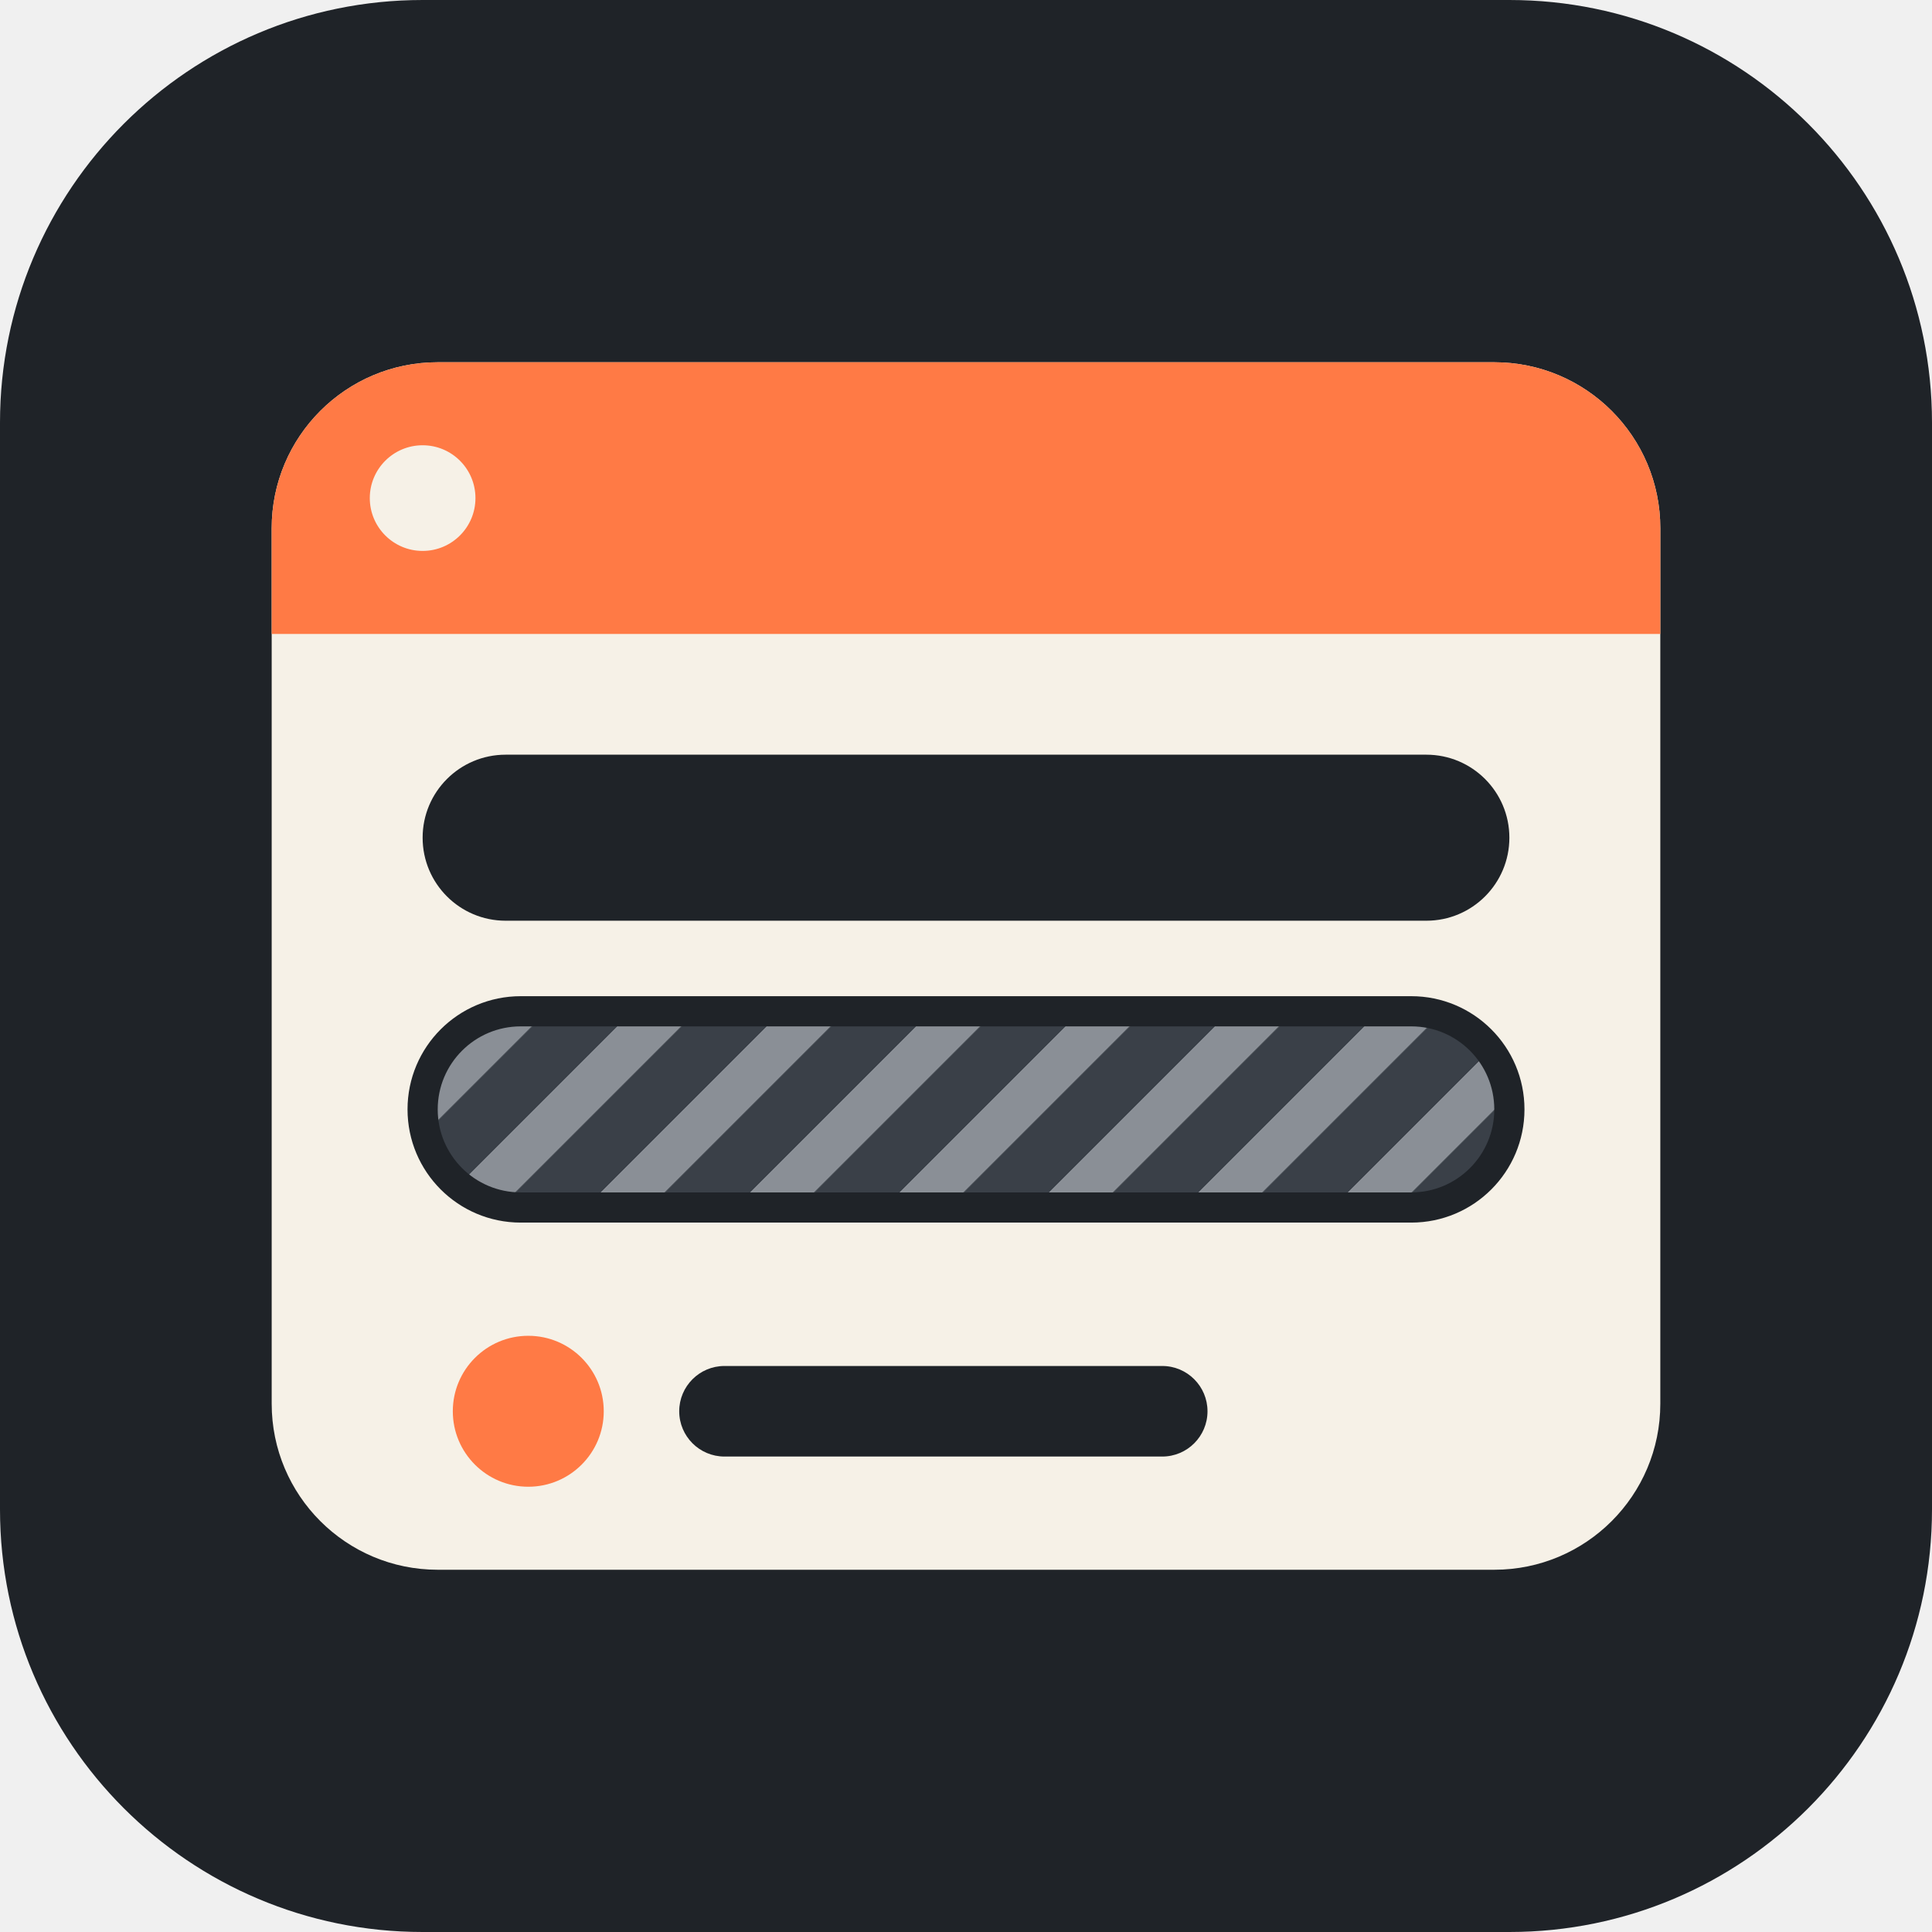
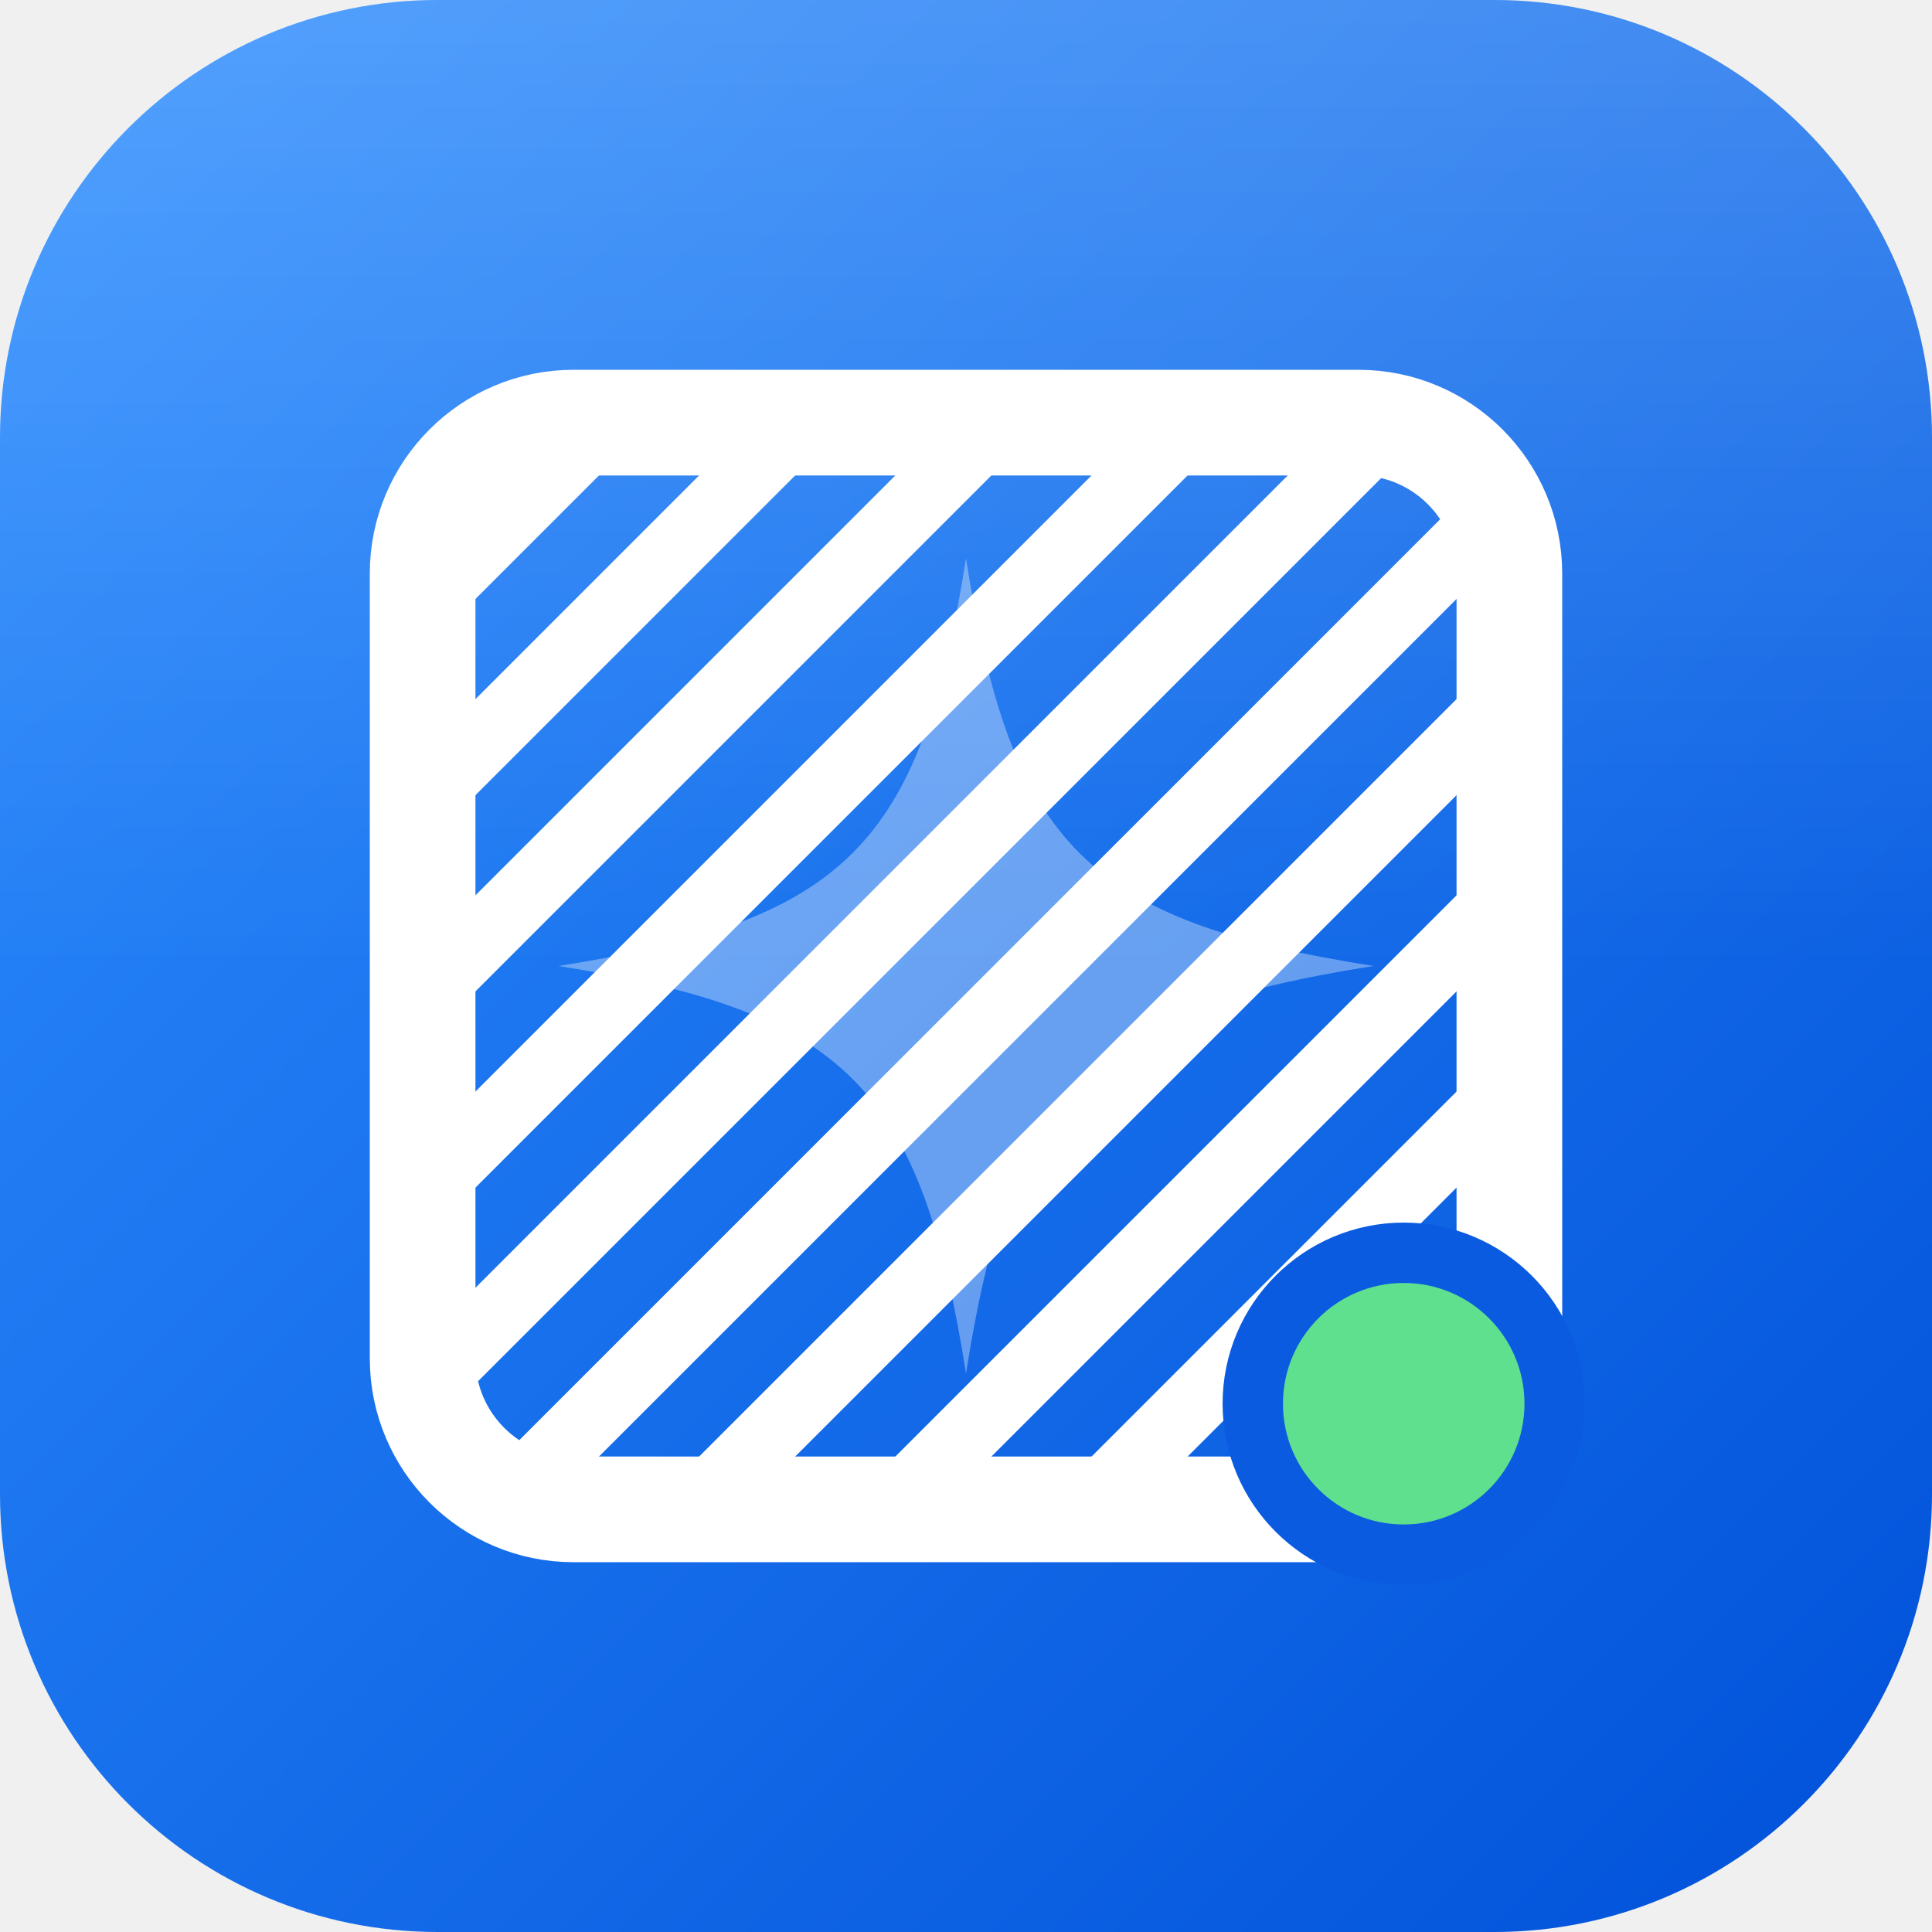
- <svg xmlns="http://www.w3.org/2000/svg" viewBox="0 0 256 256" role="img" aria-label="canbec: a browser window with AI content hidden under a hatched spoiler strip, one human dot left visible">
+ <svg xmlns="http://www.w3.org/2000/svg" viewBox="0 0 256 256" role="img" aria-label="canbec icon spoiler: an AI sparkle hidden under hatching, a human dot kept">
  <defs>
-     <pattern id="h" width="14" height="14" patternUnits="userSpaceOnUse" patternTransform="rotate(45)">
-       <rect width="14" height="14" fill="#3a4048" />
-       <rect width="6" height="14" fill="#8a8f96" />
-     </pattern>
-     <clipPath id="w">
-       <rect x="36" y="48" width="184" height="160" rx="22" />
-     </clipPath>
+     <linearGradient id="bg" x1="0" y1="0" x2="1" y2="1">
+       <stop offset="0" stop-color="#2f8fff" />
+       <stop offset="1" stop-color="#0050d8" />
+     </linearGradient>
+     <linearGradient id="hi" x1="0" y1="0" x2="0" y2="1">
+       <stop offset="0" stop-color="#fff" stop-opacity=".18" />
+       <stop offset=".5" stop-color="#fff" stop-opacity="0" />
+     </linearGradient>
  </defs>
-   <rect width="256" height="256" rx="56" fill="#1f2328" />
-   <rect x="36" y="48" width="184" height="160" rx="22" fill="#f6f1e7" />
-   <g clip-path="url(#w)">
-     <rect x="36" y="48" width="184" height="36" fill="#ff7a45" />
+   <rect width="256" height="256" rx="58" fill="url(#bg)" />
+   <rect width="256" height="256" rx="58" fill="url(#hi)" />
+   <clipPath id="c">
+     <rect x="56" y="56" width="144" height="144" rx="20" />
+   </clipPath>
+   <path d="M128 74 C134 112 144 122 182 128 C144 134 134 144 128 182 C122 144 112 134 74 128 C112 122 122 112 128 74Z" fill="#ffffff" opacity=".35" />
+   <g clip-path="url(#c)" stroke="#ffffff" stroke-width="9">
+     <path d="M80 56 L-64 200" />
+     <path d="M106 56 L-38 200" />
+     <path d="M132 56 L-12 200" />
+     <path d="M158 56 L14 200" />
+     <path d="M184 56 L40 200" />
+     <path d="M210 56 L66 200" />
+     <path d="M236 56 L92 200" />
+     <path d="M262 56 L118 200" />
+     <path d="M288 56 L144 200" />
+     <path d="M314 56 L170 200" />
+     <path d="M340 56 L196 200" />
  </g>
-   <circle cx="56" cy="66" r="7" fill="#f6f1e7" />
-   <rect x="56" y="100" width="144" height="22" rx="11" fill="#1f2328" />
-   <rect x="56" y="134" width="144" height="26" rx="13" fill="url(#h)" />
-   <rect x="56" y="134" width="144" height="26" rx="13" fill="none" stroke="#1f2328" stroke-width="4" />
-   <circle cx="70" cy="187" r="10" fill="#ff7a45" />
-   <rect x="90" y="181" width="70" height="12" rx="6" fill="#1f2328" />
+   <rect x="56" y="56" width="144" height="144" rx="20" fill="none" stroke="#ffffff" stroke-width="14" stroke-linecap="round" stroke-linejoin="round" />
+   <circle cx="186" cy="186" r="20" fill="#5ee08f" stroke="#0a5be0" stroke-width="8" />
</svg>
